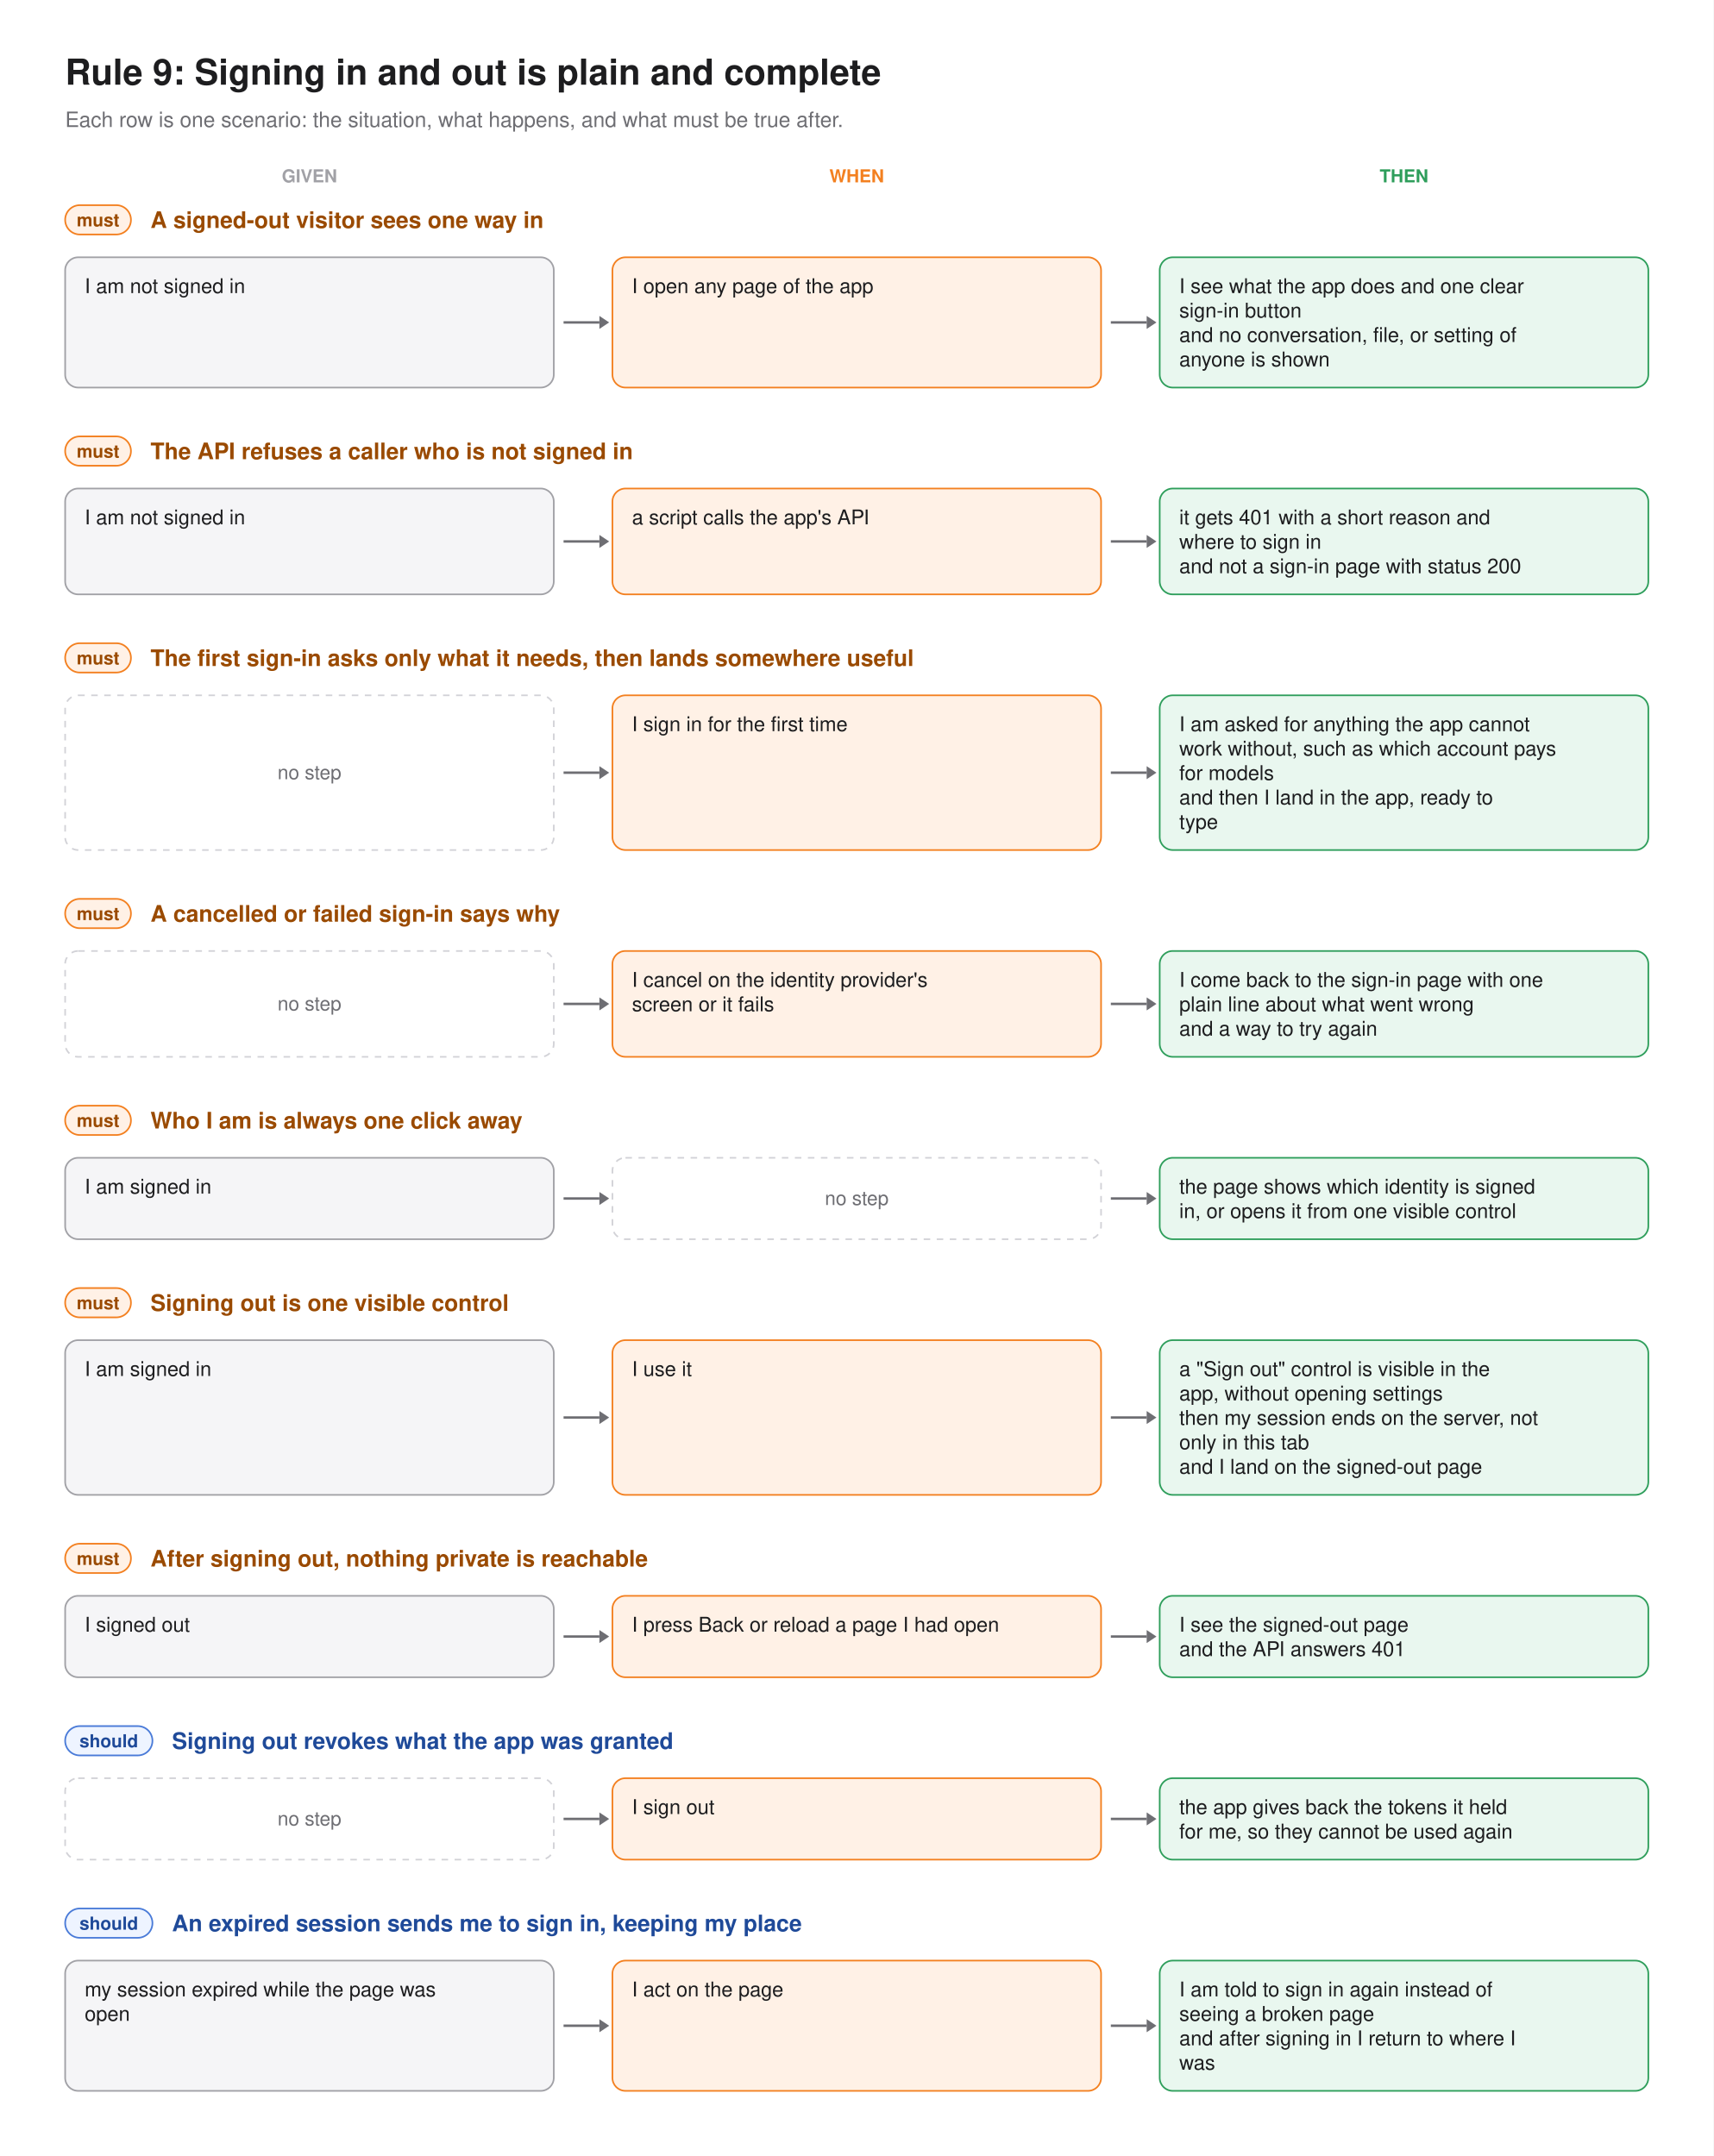
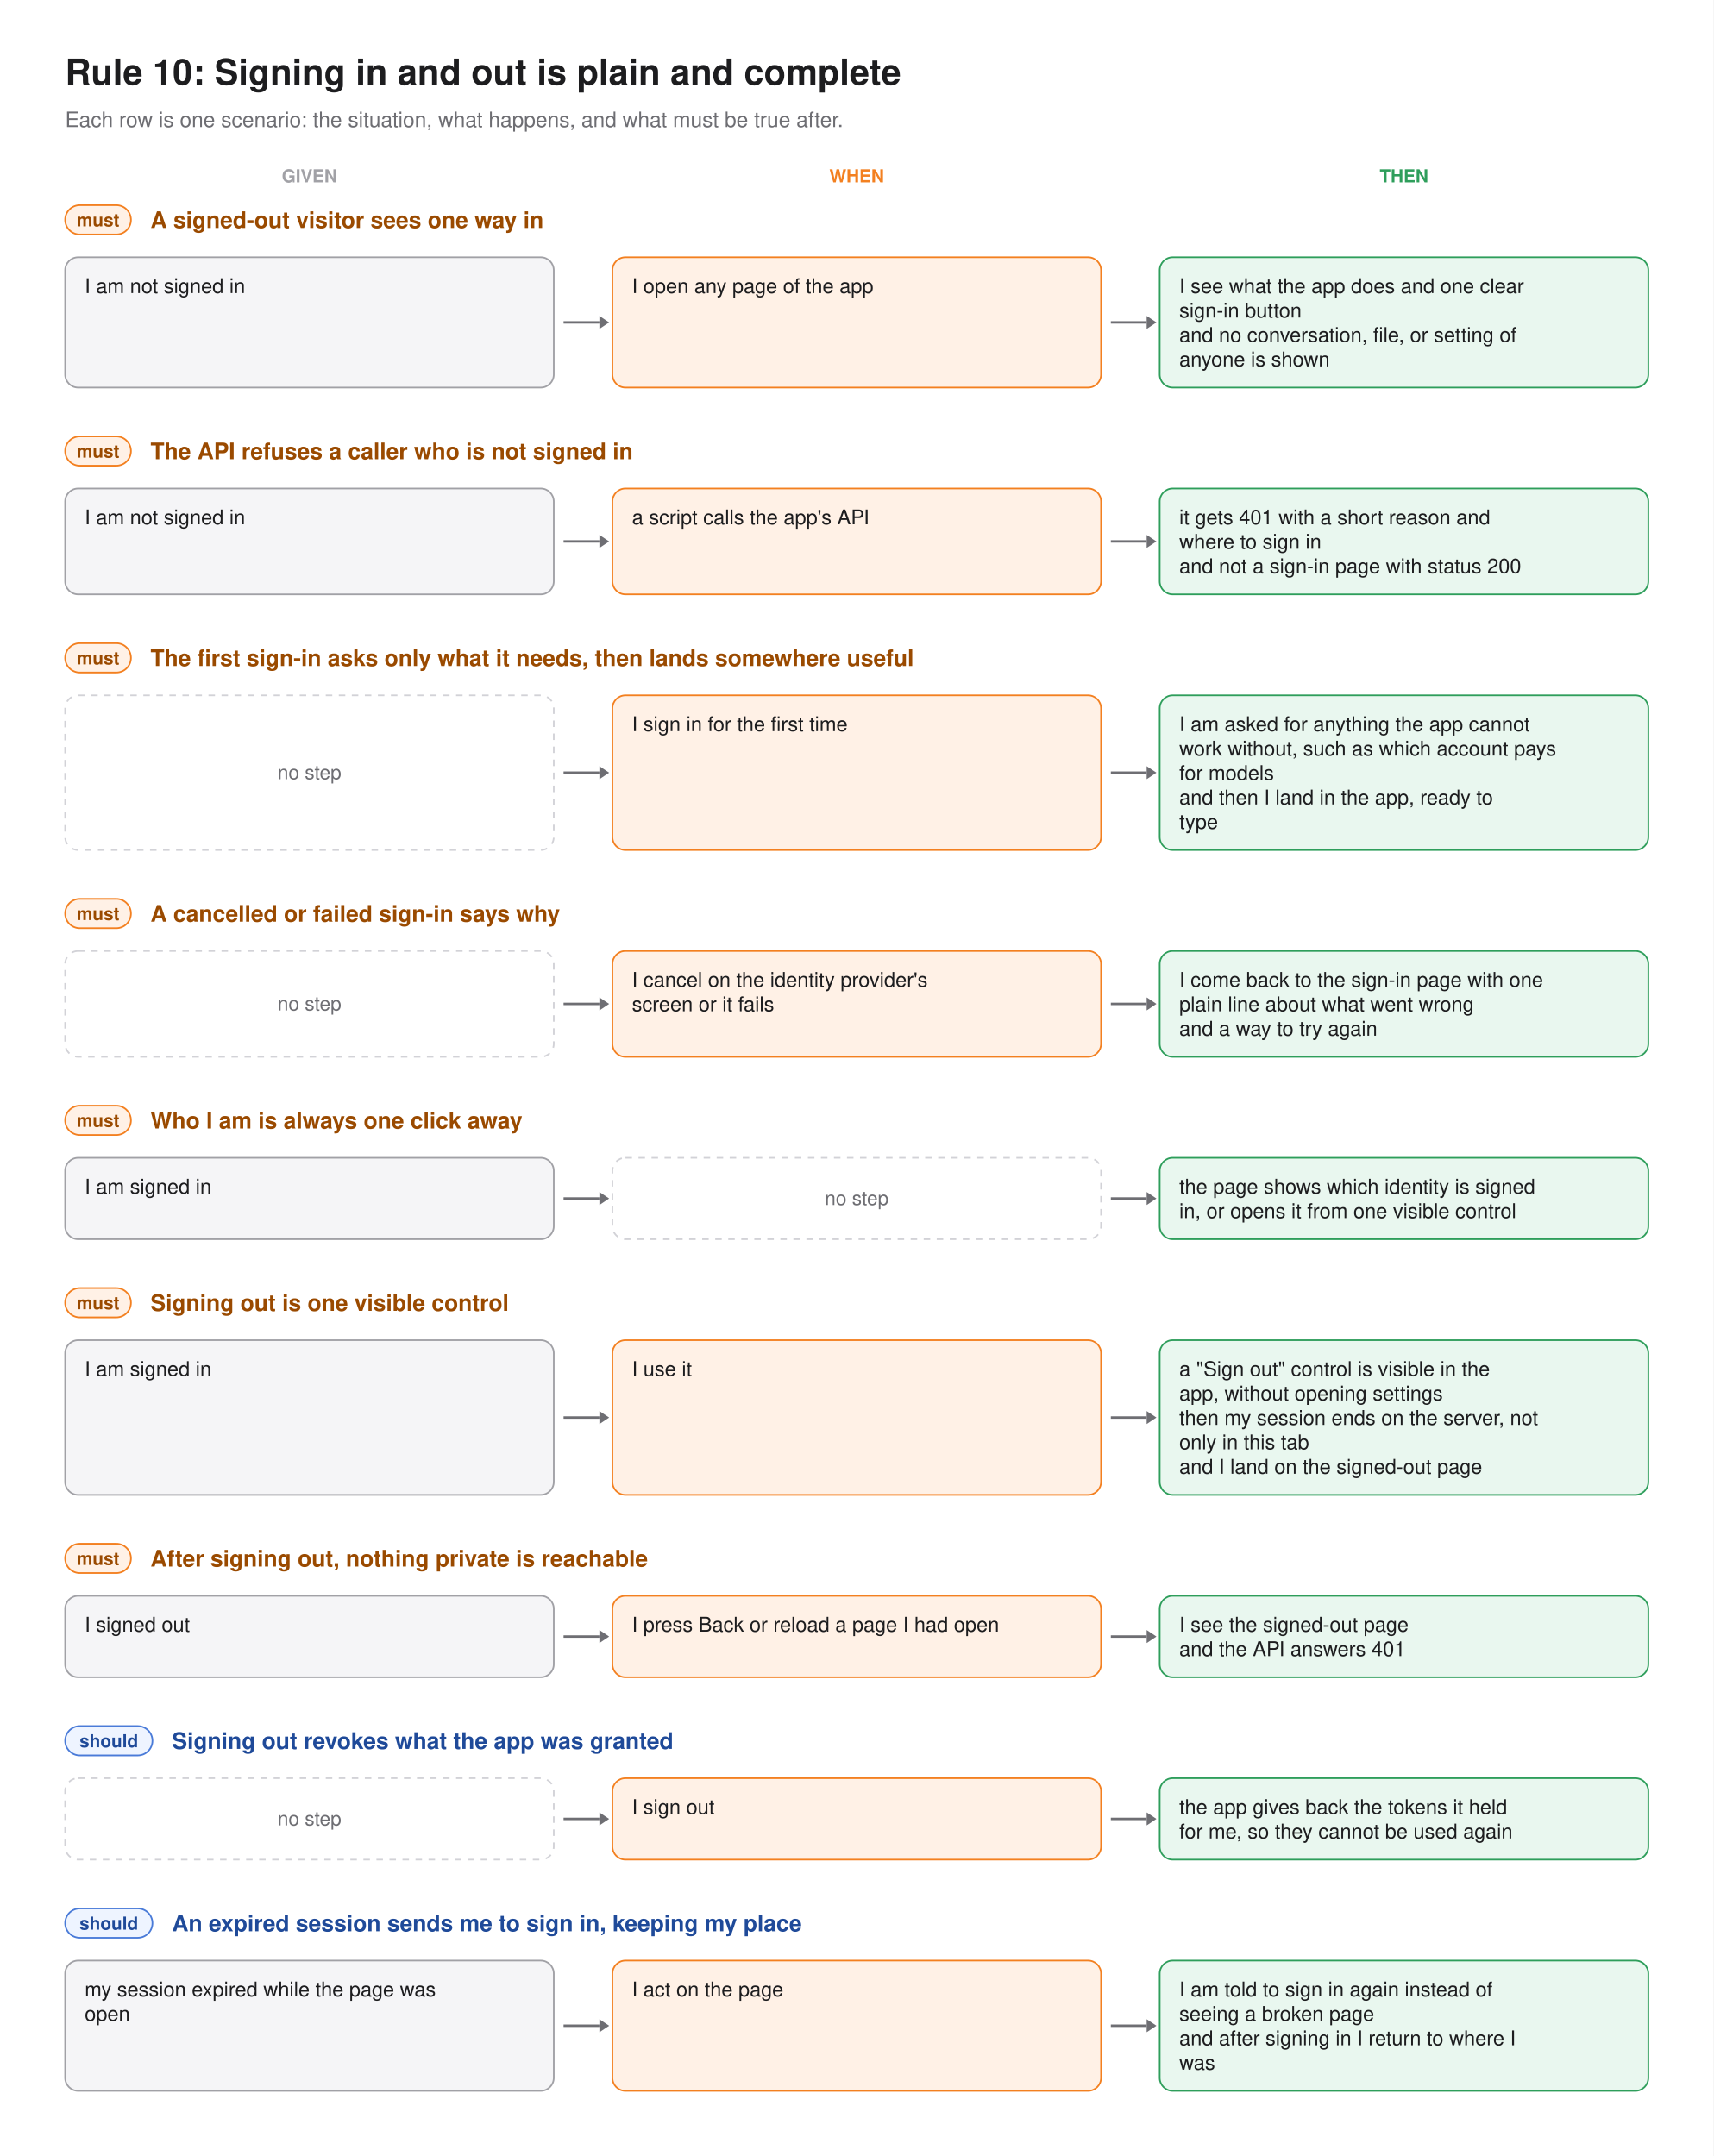
- <svg xmlns="http://www.w3.org/2000/svg" width="1052" height="1324" viewBox="0 0 1052 1324" role="img" aria-label="Basic rule 9: Signing in and out is plain and complete">
+ <svg xmlns="http://www.w3.org/2000/svg" width="1052" height="1324" viewBox="0 0 1052 1324" role="img" aria-label="Basic rule 10: Signing in and out is plain and complete">
  <rect width="1052" height="1324" fill="#ffffff" />
  <g font-family="ui-sans-serif, -apple-system, 'Segoe UI', Helvetica, Arial, sans-serif">
-     <text x="40" y="52" font-size="22" font-weight="700" fill="#1d1d1f" text-anchor="start">Rule 9: Signing in and out is plain and complete</text>
+     <text x="40" y="52" font-size="22" font-weight="700" fill="#1d1d1f" text-anchor="start">Rule 10: Signing in and out is plain and complete</text>
    <text x="40" y="78" font-size="13" font-weight="400" fill="#6e6e73" text-anchor="start">Each row is one scenario: the situation, what happens, and what must be true after.</text>
    <text x="190" y="112" font-size="11" font-weight="700" fill="#a1a1a6" text-anchor="middle">GIVEN</text>
    <text x="526" y="112" font-size="11" font-weight="700" fill="#f38020" text-anchor="middle">WHEN</text>
    <text x="862" y="112" font-size="11" font-weight="700" fill="#2e9e5b" text-anchor="middle">THEN</text>
    <rect x="40" y="126" width="40.4" height="18" rx="9" fill="#fff1e6" stroke="#f38020" />
    <text x="60.2" y="139" font-size="11" font-weight="600" fill="#9a4a00" text-anchor="middle">must</text>
    <text x="92.4" y="140" font-size="14" font-weight="600" fill="#9a4a00" text-anchor="start">A signed-out visitor sees one way in</text>
    <rect x="40" y="158" width="300" height="80" rx="8" fill="#f5f5f7" stroke="#a1a1a6" />
    <text x="52" y="180" font-size="12.5" font-weight="400" fill="#1d1d1f" text-anchor="start">I am not signed in</text>
    <path d="M346 198 H368" stroke="#6e6e73" stroke-width="1.5" />
    <path d="M368 194 L374 198 L368 202 Z" fill="#6e6e73" />
    <rect x="376" y="158" width="300" height="80" rx="8" fill="#fff1e6" stroke="#f38020" />
    <text x="388" y="180" font-size="12.5" font-weight="400" fill="#1d1d1f" text-anchor="start">I open any page of the app</text>
    <path d="M682 198 H704" stroke="#6e6e73" stroke-width="1.5" />
    <path d="M704 194 L710 198 L704 202 Z" fill="#6e6e73" />
    <rect x="712" y="158" width="300" height="80" rx="8" fill="#e9f7ef" stroke="#2e9e5b" />
    <text x="724" y="180" font-size="12.5" font-weight="400" fill="#1d1d1f" text-anchor="start">I see what the app does and one clear</text>
    <text x="724" y="195" font-size="12.5" font-weight="400" fill="#1d1d1f" text-anchor="start">sign-in button</text>
    <text x="724" y="210" font-size="12.5" font-weight="400" fill="#1d1d1f" text-anchor="start">and no conversation, file, or setting of</text>
    <text x="724" y="225" font-size="12.5" font-weight="400" fill="#1d1d1f" text-anchor="start">anyone is shown</text>
    <rect x="40" y="268" width="40.4" height="18" rx="9" fill="#fff1e6" stroke="#f38020" />
    <text x="60.2" y="281" font-size="11" font-weight="600" fill="#9a4a00" text-anchor="middle">must</text>
    <text x="92.4" y="282" font-size="14" font-weight="600" fill="#9a4a00" text-anchor="start">The API refuses a caller who is not signed in</text>
    <rect x="40" y="300" width="300" height="65" rx="8" fill="#f5f5f7" stroke="#a1a1a6" />
    <text x="52" y="322" font-size="12.5" font-weight="400" fill="#1d1d1f" text-anchor="start">I am not signed in</text>
    <path d="M346 332.5 H368" stroke="#6e6e73" stroke-width="1.5" />
    <path d="M368 328.5 L374 332.5 L368 336.5 Z" fill="#6e6e73" />
    <rect x="376" y="300" width="300" height="65" rx="8" fill="#fff1e6" stroke="#f38020" />
    <text x="388" y="322" font-size="12.5" font-weight="400" fill="#1d1d1f" text-anchor="start">a script calls the app's API</text>
    <path d="M682 332.5 H704" stroke="#6e6e73" stroke-width="1.5" />
    <path d="M704 328.5 L710 332.5 L704 336.5 Z" fill="#6e6e73" />
    <rect x="712" y="300" width="300" height="65" rx="8" fill="#e9f7ef" stroke="#2e9e5b" />
    <text x="724" y="322" font-size="12.5" font-weight="400" fill="#1d1d1f" text-anchor="start">it gets 401 with a short reason and</text>
    <text x="724" y="337" font-size="12.5" font-weight="400" fill="#1d1d1f" text-anchor="start">where to sign in</text>
    <text x="724" y="352" font-size="12.5" font-weight="400" fill="#1d1d1f" text-anchor="start">and not a sign-in page with status 200</text>
    <rect x="40" y="395" width="40.4" height="18" rx="9" fill="#fff1e6" stroke="#f38020" />
    <text x="60.2" y="408" font-size="11" font-weight="600" fill="#9a4a00" text-anchor="middle">must</text>
    <text x="92.4" y="409" font-size="14" font-weight="600" fill="#9a4a00" text-anchor="start">The first sign-in asks only what it needs, then lands somewhere useful</text>
    <rect x="40" y="427" width="300" height="95" rx="8" fill="none" stroke="#d2d2d7" stroke-dasharray="4 4" />
    <text x="190" y="478.5" font-size="12" font-weight="400" fill="#6e6e73" text-anchor="middle">no step</text>
    <path d="M346 474.5 H368" stroke="#6e6e73" stroke-width="1.5" />
    <path d="M368 470.5 L374 474.5 L368 478.5 Z" fill="#6e6e73" />
    <rect x="376" y="427" width="300" height="95" rx="8" fill="#fff1e6" stroke="#f38020" />
    <text x="388" y="449" font-size="12.5" font-weight="400" fill="#1d1d1f" text-anchor="start">I sign in for the first time</text>
    <path d="M682 474.5 H704" stroke="#6e6e73" stroke-width="1.5" />
    <path d="M704 470.5 L710 474.5 L704 478.5 Z" fill="#6e6e73" />
    <rect x="712" y="427" width="300" height="95" rx="8" fill="#e9f7ef" stroke="#2e9e5b" />
    <text x="724" y="449" font-size="12.5" font-weight="400" fill="#1d1d1f" text-anchor="start">I am asked for anything the app cannot</text>
    <text x="724" y="464" font-size="12.5" font-weight="400" fill="#1d1d1f" text-anchor="start">work without, such as which account pays</text>
    <text x="724" y="479" font-size="12.5" font-weight="400" fill="#1d1d1f" text-anchor="start">for models</text>
    <text x="724" y="494" font-size="12.5" font-weight="400" fill="#1d1d1f" text-anchor="start">and then I land in the app, ready to</text>
    <text x="724" y="509" font-size="12.5" font-weight="400" fill="#1d1d1f" text-anchor="start">type</text>
    <rect x="40" y="552" width="40.4" height="18" rx="9" fill="#fff1e6" stroke="#f38020" />
    <text x="60.2" y="565" font-size="11" font-weight="600" fill="#9a4a00" text-anchor="middle">must</text>
    <text x="92.4" y="566" font-size="14" font-weight="600" fill="#9a4a00" text-anchor="start">A cancelled or failed sign-in says why</text>
    <rect x="40" y="584" width="300" height="65" rx="8" fill="none" stroke="#d2d2d7" stroke-dasharray="4 4" />
    <text x="190" y="620.5" font-size="12" font-weight="400" fill="#6e6e73" text-anchor="middle">no step</text>
    <path d="M346 616.5 H368" stroke="#6e6e73" stroke-width="1.5" />
    <path d="M368 612.5 L374 616.5 L368 620.5 Z" fill="#6e6e73" />
    <rect x="376" y="584" width="300" height="65" rx="8" fill="#fff1e6" stroke="#f38020" />
    <text x="388" y="606" font-size="12.5" font-weight="400" fill="#1d1d1f" text-anchor="start">I cancel on the identity provider's</text>
    <text x="388" y="621" font-size="12.5" font-weight="400" fill="#1d1d1f" text-anchor="start">screen or it fails</text>
    <path d="M682 616.5 H704" stroke="#6e6e73" stroke-width="1.5" />
    <path d="M704 612.5 L710 616.5 L704 620.5 Z" fill="#6e6e73" />
    <rect x="712" y="584" width="300" height="65" rx="8" fill="#e9f7ef" stroke="#2e9e5b" />
    <text x="724" y="606" font-size="12.5" font-weight="400" fill="#1d1d1f" text-anchor="start">I come back to the sign-in page with one</text>
    <text x="724" y="621" font-size="12.5" font-weight="400" fill="#1d1d1f" text-anchor="start">plain line about what went wrong</text>
    <text x="724" y="636" font-size="12.5" font-weight="400" fill="#1d1d1f" text-anchor="start">and a way to try again</text>
    <rect x="40" y="679" width="40.4" height="18" rx="9" fill="#fff1e6" stroke="#f38020" />
    <text x="60.2" y="692" font-size="11" font-weight="600" fill="#9a4a00" text-anchor="middle">must</text>
    <text x="92.4" y="693" font-size="14" font-weight="600" fill="#9a4a00" text-anchor="start">Who I am is always one click away</text>
    <rect x="40" y="711" width="300" height="50" rx="8" fill="#f5f5f7" stroke="#a1a1a6" />
    <text x="52" y="733" font-size="12.5" font-weight="400" fill="#1d1d1f" text-anchor="start">I am signed in</text>
    <path d="M346 736 H368" stroke="#6e6e73" stroke-width="1.5" />
    <path d="M368 732 L374 736 L368 740 Z" fill="#6e6e73" />
    <rect x="376" y="711" width="300" height="50" rx="8" fill="none" stroke="#d2d2d7" stroke-dasharray="4 4" />
    <text x="526" y="740" font-size="12" font-weight="400" fill="#6e6e73" text-anchor="middle">no step</text>
    <path d="M682 736 H704" stroke="#6e6e73" stroke-width="1.5" />
    <path d="M704 732 L710 736 L704 740 Z" fill="#6e6e73" />
    <rect x="712" y="711" width="300" height="50" rx="8" fill="#e9f7ef" stroke="#2e9e5b" />
    <text x="724" y="733" font-size="12.5" font-weight="400" fill="#1d1d1f" text-anchor="start">the page shows which identity is signed</text>
    <text x="724" y="748" font-size="12.5" font-weight="400" fill="#1d1d1f" text-anchor="start">in, or opens it from one visible control</text>
    <rect x="40" y="791" width="40.4" height="18" rx="9" fill="#fff1e6" stroke="#f38020" />
    <text x="60.2" y="804" font-size="11" font-weight="600" fill="#9a4a00" text-anchor="middle">must</text>
    <text x="92.4" y="805" font-size="14" font-weight="600" fill="#9a4a00" text-anchor="start">Signing out is one visible control</text>
    <rect x="40" y="823" width="300" height="95" rx="8" fill="#f5f5f7" stroke="#a1a1a6" />
    <text x="52" y="845" font-size="12.5" font-weight="400" fill="#1d1d1f" text-anchor="start">I am signed in</text>
    <path d="M346 870.5 H368" stroke="#6e6e73" stroke-width="1.5" />
    <path d="M368 866.5 L374 870.5 L368 874.5 Z" fill="#6e6e73" />
    <rect x="376" y="823" width="300" height="95" rx="8" fill="#fff1e6" stroke="#f38020" />
    <text x="388" y="845" font-size="12.5" font-weight="400" fill="#1d1d1f" text-anchor="start">I use it</text>
    <path d="M682 870.5 H704" stroke="#6e6e73" stroke-width="1.5" />
    <path d="M704 866.5 L710 870.5 L704 874.5 Z" fill="#6e6e73" />
    <rect x="712" y="823" width="300" height="95" rx="8" fill="#e9f7ef" stroke="#2e9e5b" />
    <text x="724" y="845" font-size="12.5" font-weight="400" fill="#1d1d1f" text-anchor="start">a "Sign out" control is visible in the</text>
    <text x="724" y="860" font-size="12.5" font-weight="400" fill="#1d1d1f" text-anchor="start">app, without opening settings</text>
    <text x="724" y="875" font-size="12.5" font-weight="400" fill="#1d1d1f" text-anchor="start">then my session ends on the server, not</text>
    <text x="724" y="890" font-size="12.5" font-weight="400" fill="#1d1d1f" text-anchor="start">only in this tab</text>
    <text x="724" y="905" font-size="12.5" font-weight="400" fill="#1d1d1f" text-anchor="start">and I land on the signed-out page</text>
    <rect x="40" y="948" width="40.4" height="18" rx="9" fill="#fff1e6" stroke="#f38020" />
    <text x="60.2" y="961" font-size="11" font-weight="600" fill="#9a4a00" text-anchor="middle">must</text>
    <text x="92.4" y="962" font-size="14" font-weight="600" fill="#9a4a00" text-anchor="start">After signing out, nothing private is reachable</text>
    <rect x="40" y="980" width="300" height="50" rx="8" fill="#f5f5f7" stroke="#a1a1a6" />
    <text x="52" y="1002" font-size="12.5" font-weight="400" fill="#1d1d1f" text-anchor="start">I signed out</text>
    <path d="M346 1005 H368" stroke="#6e6e73" stroke-width="1.5" />
    <path d="M368 1001 L374 1005 L368 1009 Z" fill="#6e6e73" />
    <rect x="376" y="980" width="300" height="50" rx="8" fill="#fff1e6" stroke="#f38020" />
    <text x="388" y="1002" font-size="12.5" font-weight="400" fill="#1d1d1f" text-anchor="start">I press Back or reload a page I had open</text>
    <path d="M682 1005 H704" stroke="#6e6e73" stroke-width="1.5" />
    <path d="M704 1001 L710 1005 L704 1009 Z" fill="#6e6e73" />
    <rect x="712" y="980" width="300" height="50" rx="8" fill="#e9f7ef" stroke="#2e9e5b" />
    <text x="724" y="1002" font-size="12.5" font-weight="400" fill="#1d1d1f" text-anchor="start">I see the signed-out page</text>
    <text x="724" y="1017" font-size="12.5" font-weight="400" fill="#1d1d1f" text-anchor="start">and the API answers 401</text>
    <rect x="40" y="1060" width="53.6" height="18" rx="9" fill="#eef4ff" stroke="#4a7bd8" />
    <text x="66.8" y="1073" font-size="11" font-weight="600" fill="#1f4a99" text-anchor="middle">should</text>
    <text x="105.6" y="1074" font-size="14" font-weight="600" fill="#1f4a99" text-anchor="start">Signing out revokes what the app was granted</text>
    <rect x="40" y="1092" width="300" height="50" rx="8" fill="none" stroke="#d2d2d7" stroke-dasharray="4 4" />
    <text x="190" y="1121" font-size="12" font-weight="400" fill="#6e6e73" text-anchor="middle">no step</text>
    <path d="M346 1117 H368" stroke="#6e6e73" stroke-width="1.5" />
    <path d="M368 1113 L374 1117 L368 1121 Z" fill="#6e6e73" />
    <rect x="376" y="1092" width="300" height="50" rx="8" fill="#fff1e6" stroke="#f38020" />
    <text x="388" y="1114" font-size="12.5" font-weight="400" fill="#1d1d1f" text-anchor="start">I sign out</text>
    <path d="M682 1117 H704" stroke="#6e6e73" stroke-width="1.5" />
    <path d="M704 1113 L710 1117 L704 1121 Z" fill="#6e6e73" />
    <rect x="712" y="1092" width="300" height="50" rx="8" fill="#e9f7ef" stroke="#2e9e5b" />
    <text x="724" y="1114" font-size="12.5" font-weight="400" fill="#1d1d1f" text-anchor="start">the app gives back the tokens it held</text>
    <text x="724" y="1129" font-size="12.5" font-weight="400" fill="#1d1d1f" text-anchor="start">for me, so they cannot be used again</text>
    <rect x="40" y="1172" width="53.6" height="18" rx="9" fill="#eef4ff" stroke="#4a7bd8" />
    <text x="66.8" y="1185" font-size="11" font-weight="600" fill="#1f4a99" text-anchor="middle">should</text>
    <text x="105.6" y="1186" font-size="14" font-weight="600" fill="#1f4a99" text-anchor="start">An expired session sends me to sign in, keeping my place</text>
    <rect x="40" y="1204" width="300" height="80" rx="8" fill="#f5f5f7" stroke="#a1a1a6" />
    <text x="52" y="1226" font-size="12.5" font-weight="400" fill="#1d1d1f" text-anchor="start">my session expired while the page was</text>
    <text x="52" y="1241" font-size="12.5" font-weight="400" fill="#1d1d1f" text-anchor="start">open</text>
    <path d="M346 1244 H368" stroke="#6e6e73" stroke-width="1.5" />
    <path d="M368 1240 L374 1244 L368 1248 Z" fill="#6e6e73" />
    <rect x="376" y="1204" width="300" height="80" rx="8" fill="#fff1e6" stroke="#f38020" />
    <text x="388" y="1226" font-size="12.5" font-weight="400" fill="#1d1d1f" text-anchor="start">I act on the page</text>
    <path d="M682 1244 H704" stroke="#6e6e73" stroke-width="1.5" />
    <path d="M704 1240 L710 1244 L704 1248 Z" fill="#6e6e73" />
    <rect x="712" y="1204" width="300" height="80" rx="8" fill="#e9f7ef" stroke="#2e9e5b" />
    <text x="724" y="1226" font-size="12.5" font-weight="400" fill="#1d1d1f" text-anchor="start">I am told to sign in again instead of</text>
    <text x="724" y="1241" font-size="12.5" font-weight="400" fill="#1d1d1f" text-anchor="start">seeing a broken page</text>
    <text x="724" y="1256" font-size="12.5" font-weight="400" fill="#1d1d1f" text-anchor="start">and after signing in I return to where I</text>
    <text x="724" y="1271" font-size="12.5" font-weight="400" fill="#1d1d1f" text-anchor="start">was</text>
  </g>
</svg>
